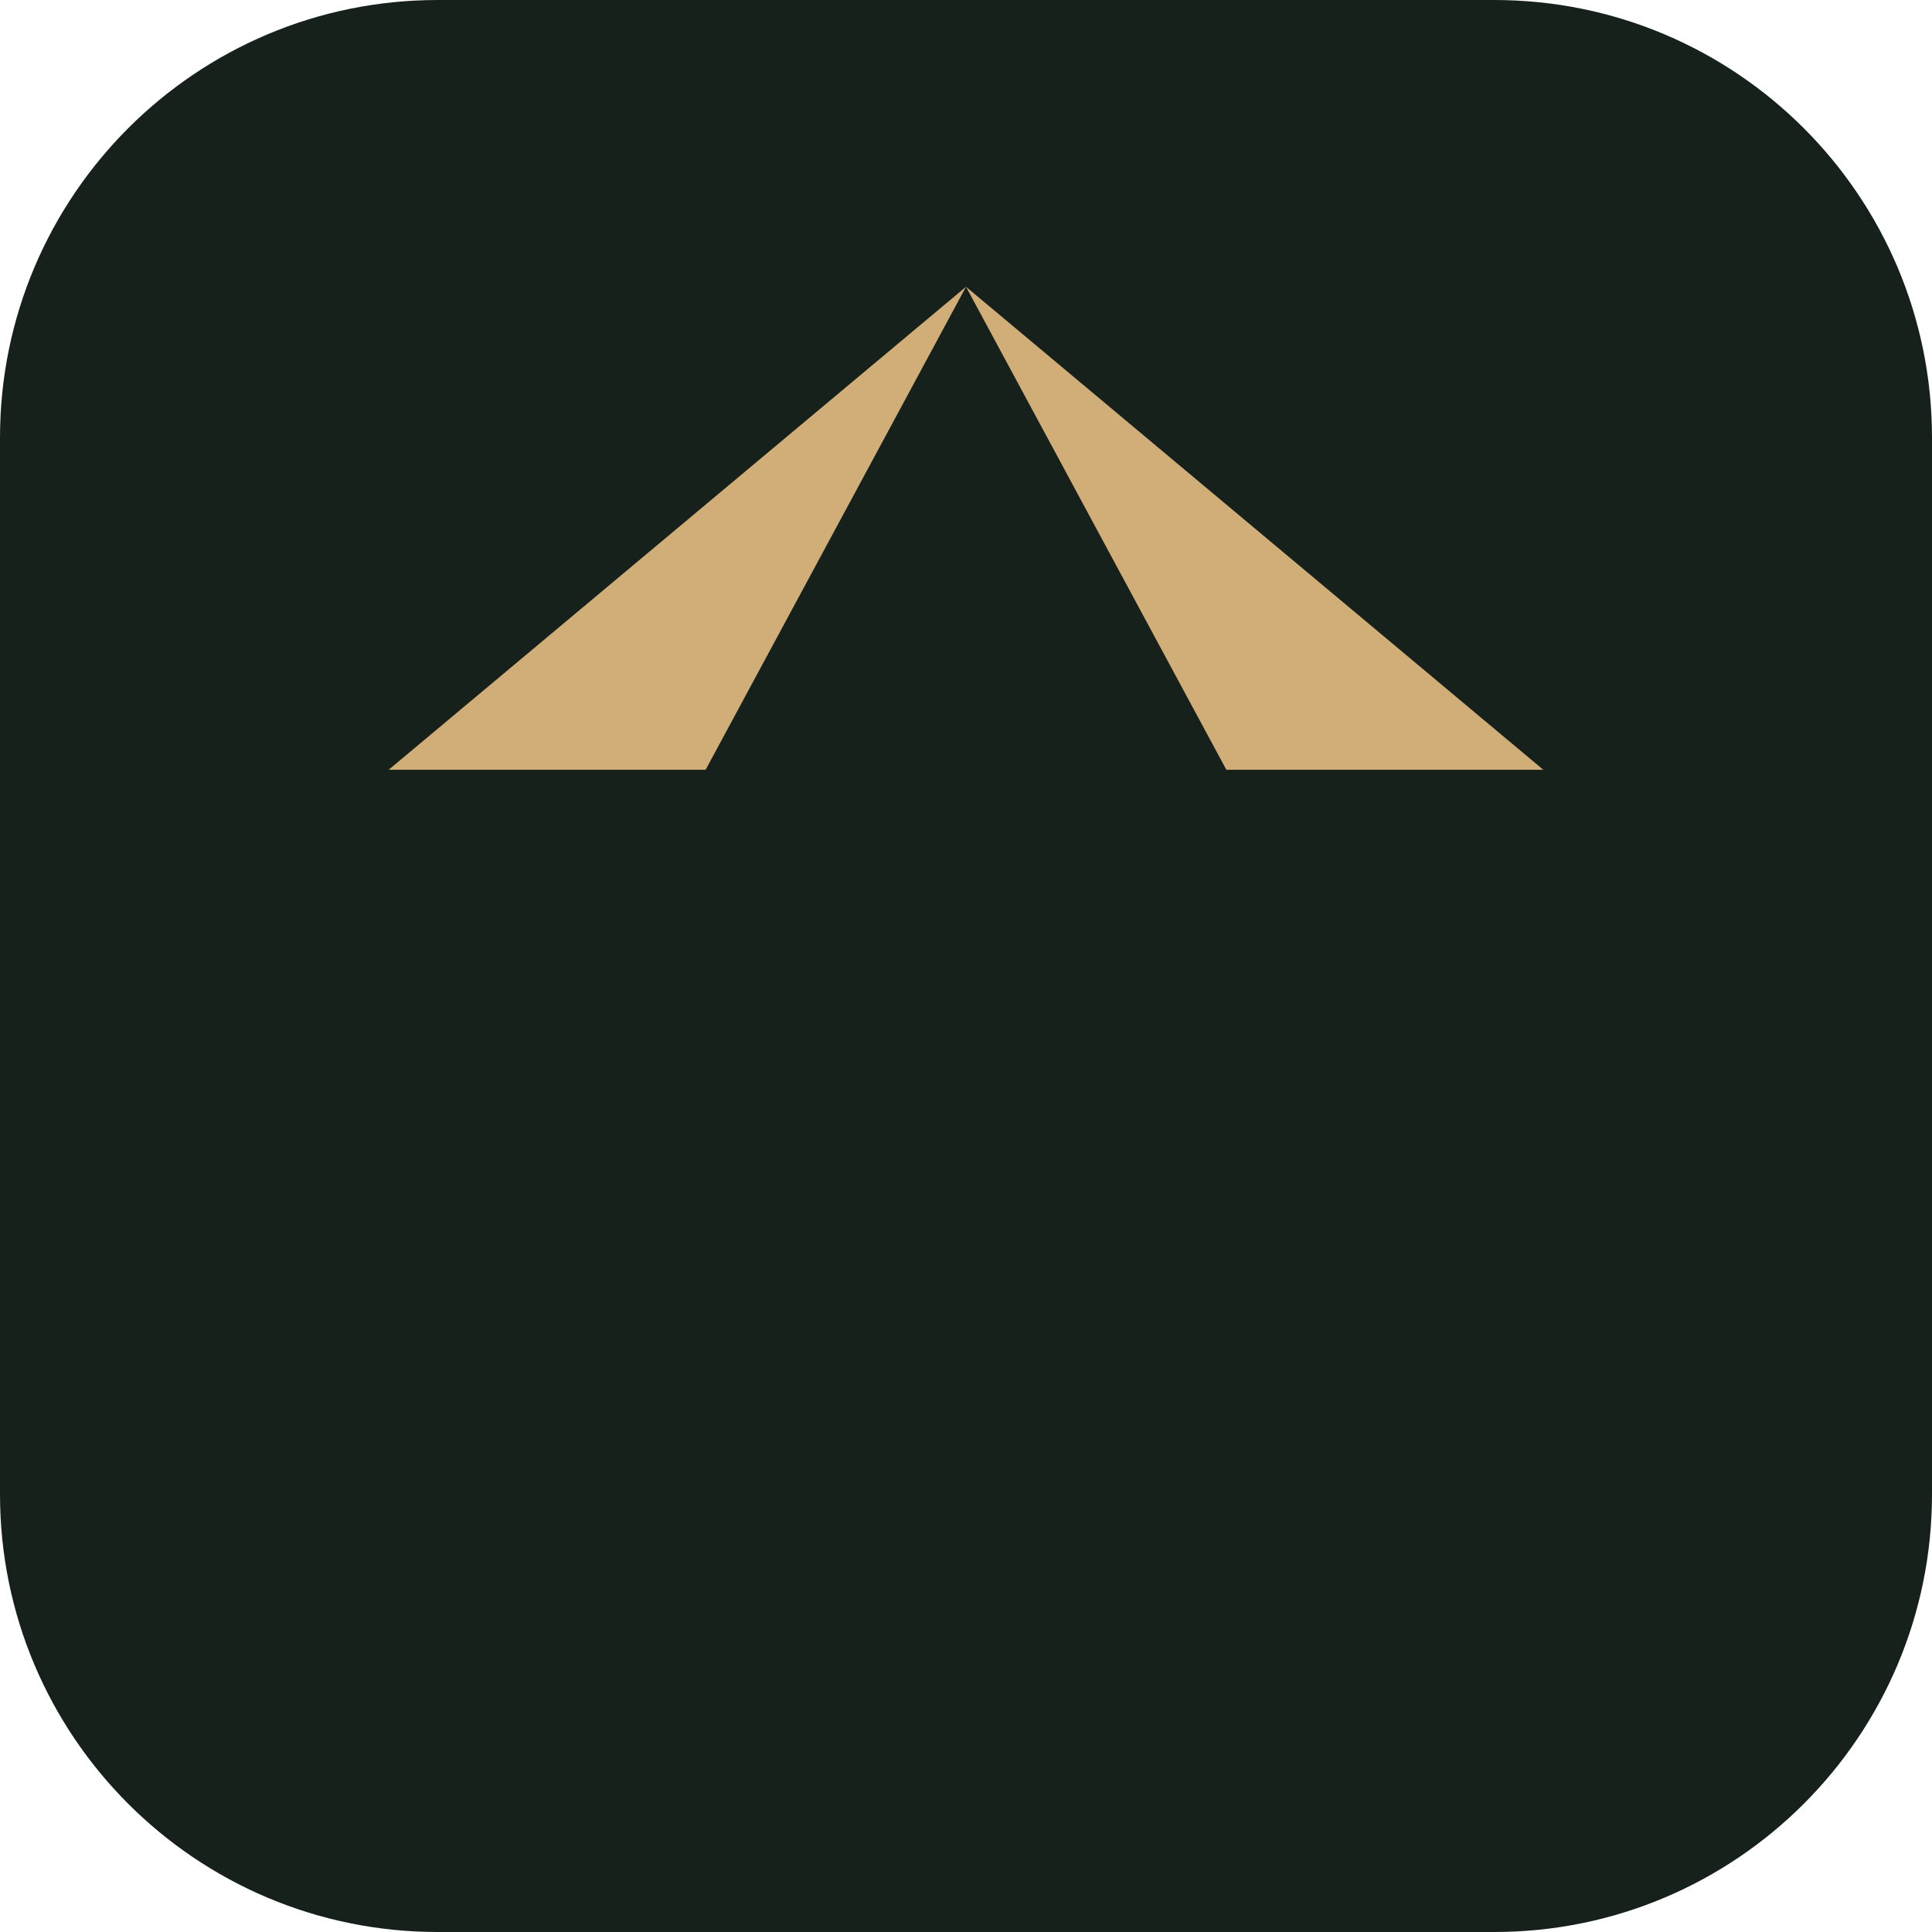
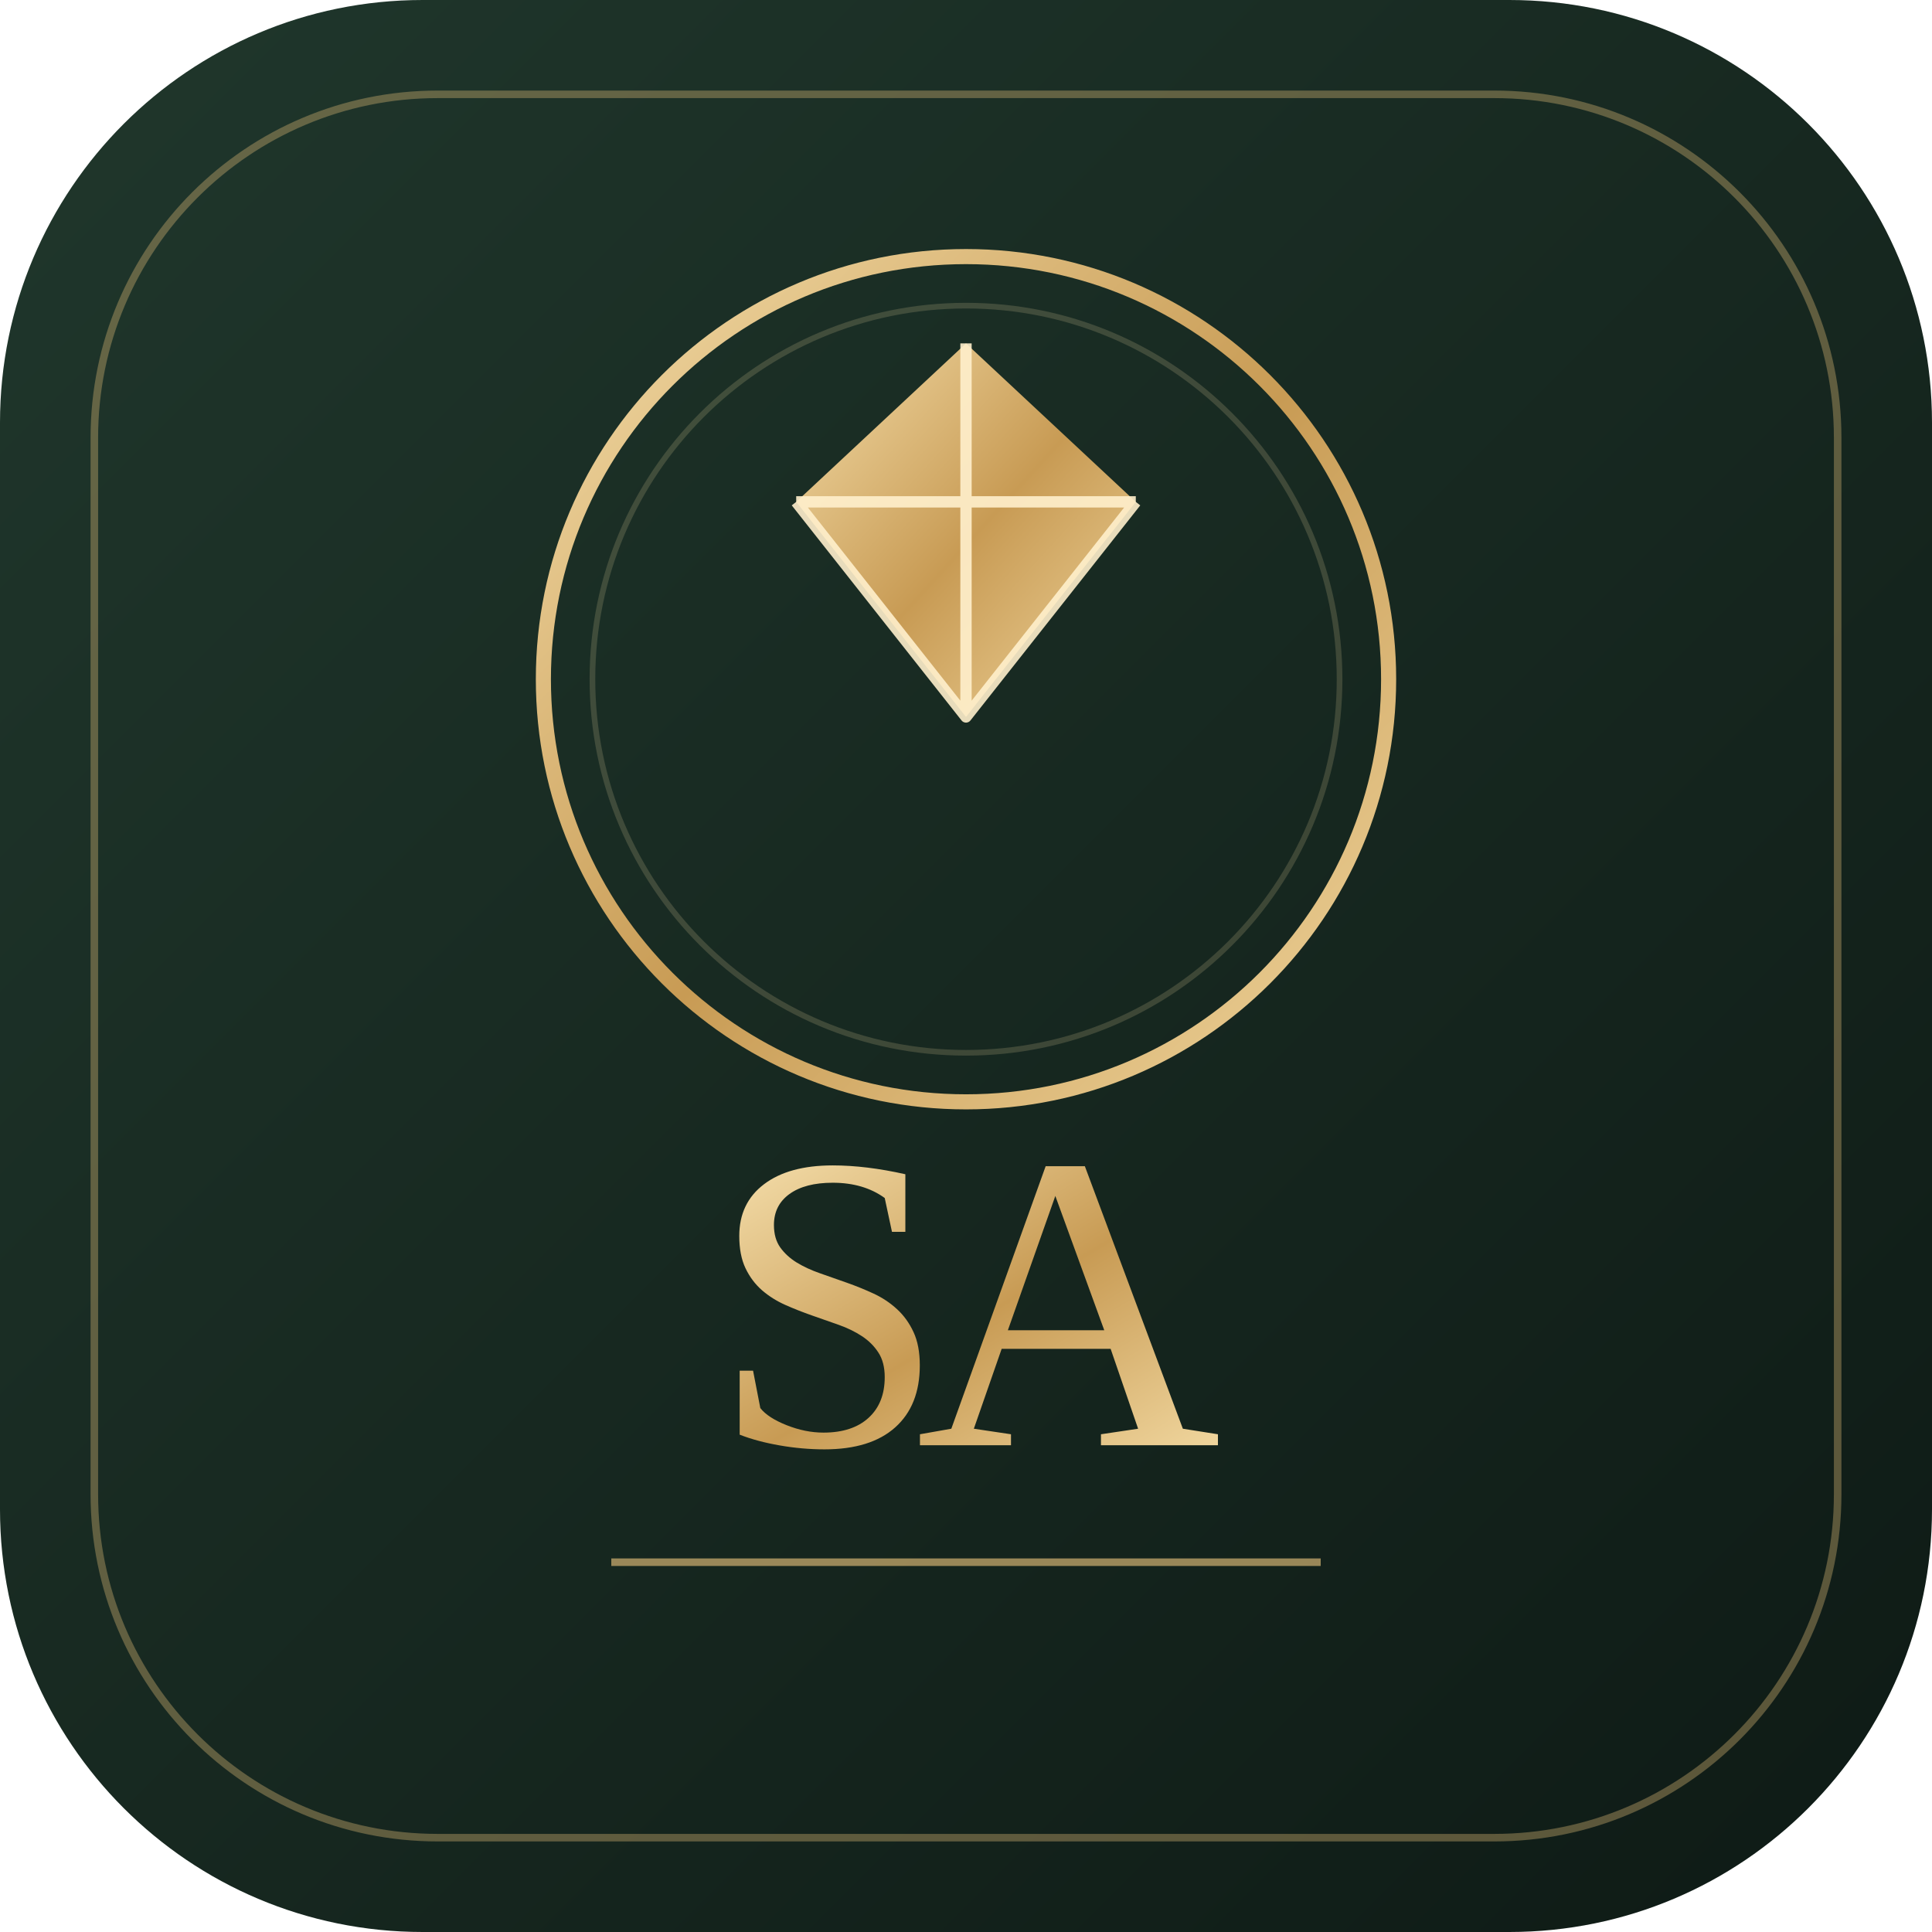
<svg xmlns="http://www.w3.org/2000/svg" viewBox="0 0 512 512">
-   <rect width="512" height="512" rx="116" fill="#17211c" />
-   <path d="M256 76 103 204l153 232 153-232L256 76Zm0 0 69 128H187l69-128Zm-69 128-84 0 153 232-69-232Zm138 0h84L256 436l69-232Zm-138 0 69 232 69-232H187Z" fill="#d1ae78" fill-rule="evenodd" />
+   <defs>
+     <linearGradient id="bg" x1="0" y1="0" x2="1" y2="1">
+       <stop offset="0" stop-color="#20372c" />
+       <stop offset="1" stop-color="#0e1a15" />
+     </linearGradient>
+     <linearGradient id="gold" x1="0" y1="0" x2="1" y2="1">
+       <stop offset="0" stop-color="#f3dca8" />
+       <stop offset=".52" stop-color="#c89b54" />
+       <stop offset="1" stop-color="#f0d69e" />
+     </linearGradient>
+   </defs>
+   <rect width="512" height="512" rx="112" fill="url(#bg)" />
+   <rect x="25" y="25" width="462" height="462" rx="91" fill="none" stroke="#d8b675" stroke-opacity=".38" stroke-width="2" />
+   <circle cx="256" cy="180" r="112" fill="none" stroke="url(#gold)" stroke-width="4" />
+   <circle cx="256" cy="180" r="99" fill="none" stroke="#f1d9a5" stroke-opacity=".18" stroke-width="1.5" />
+   <path d="M256 91 301 133 256 190 211 133Z" fill="url(#gold)" />
+   <path d="m211 133 45 57 45-57m-90 0h90m-45-42v99" fill="none" stroke="#fff0cc" stroke-opacity=".9" stroke-width="3" stroke-linejoin="round" />
+   <text x="256" y="383" text-anchor="middle" fill="url(#gold)" font-family="Georgia, 'Times New Roman', serif" font-size="112" letter-spacing="-8">SA</text>
+   <path d="M162 414h188" stroke="#d8b675" stroke-opacity=".68" stroke-width="2" />
</svg>
